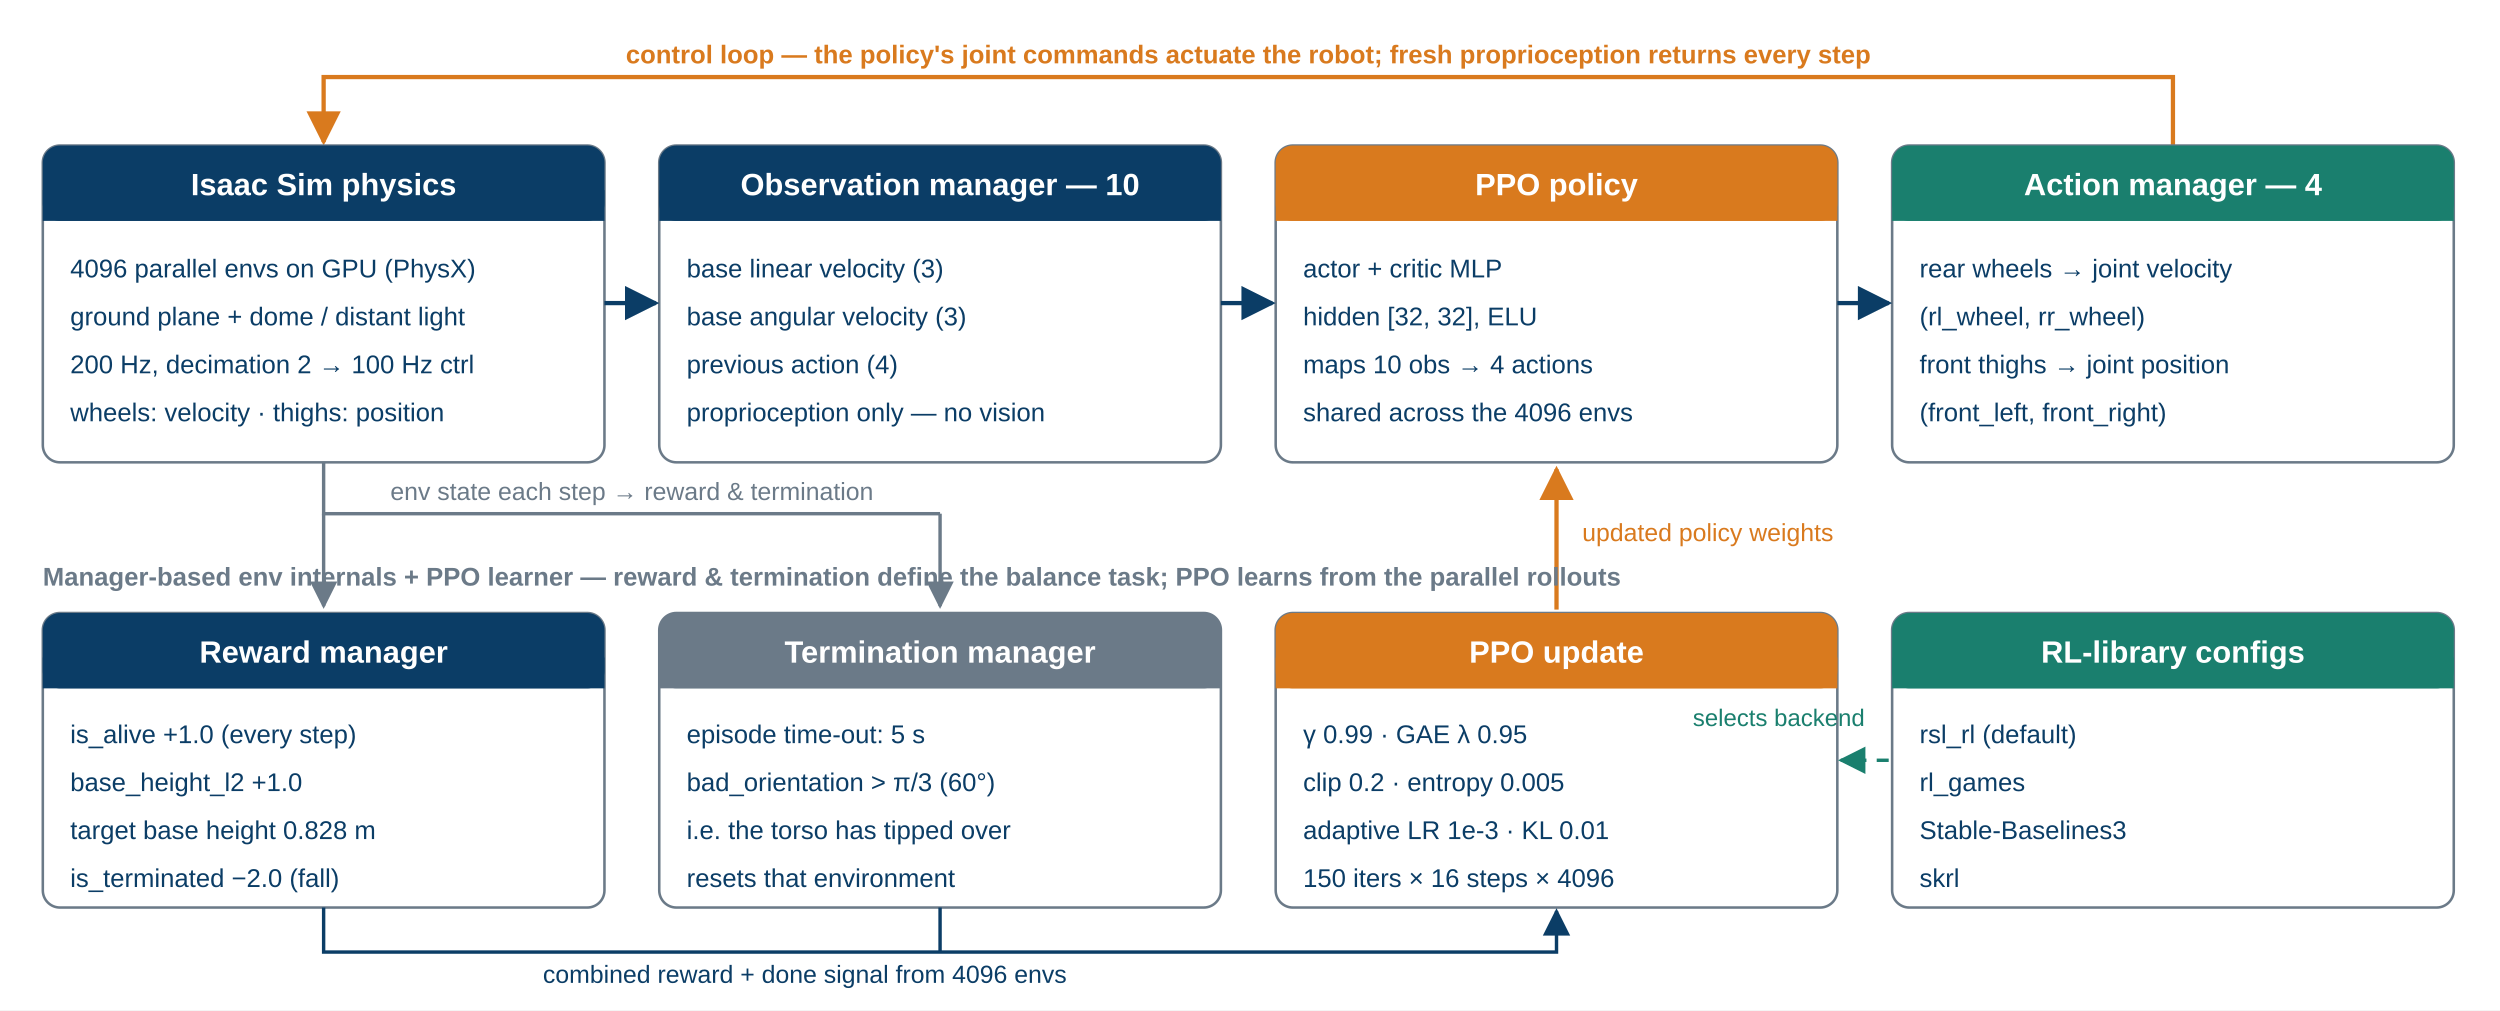
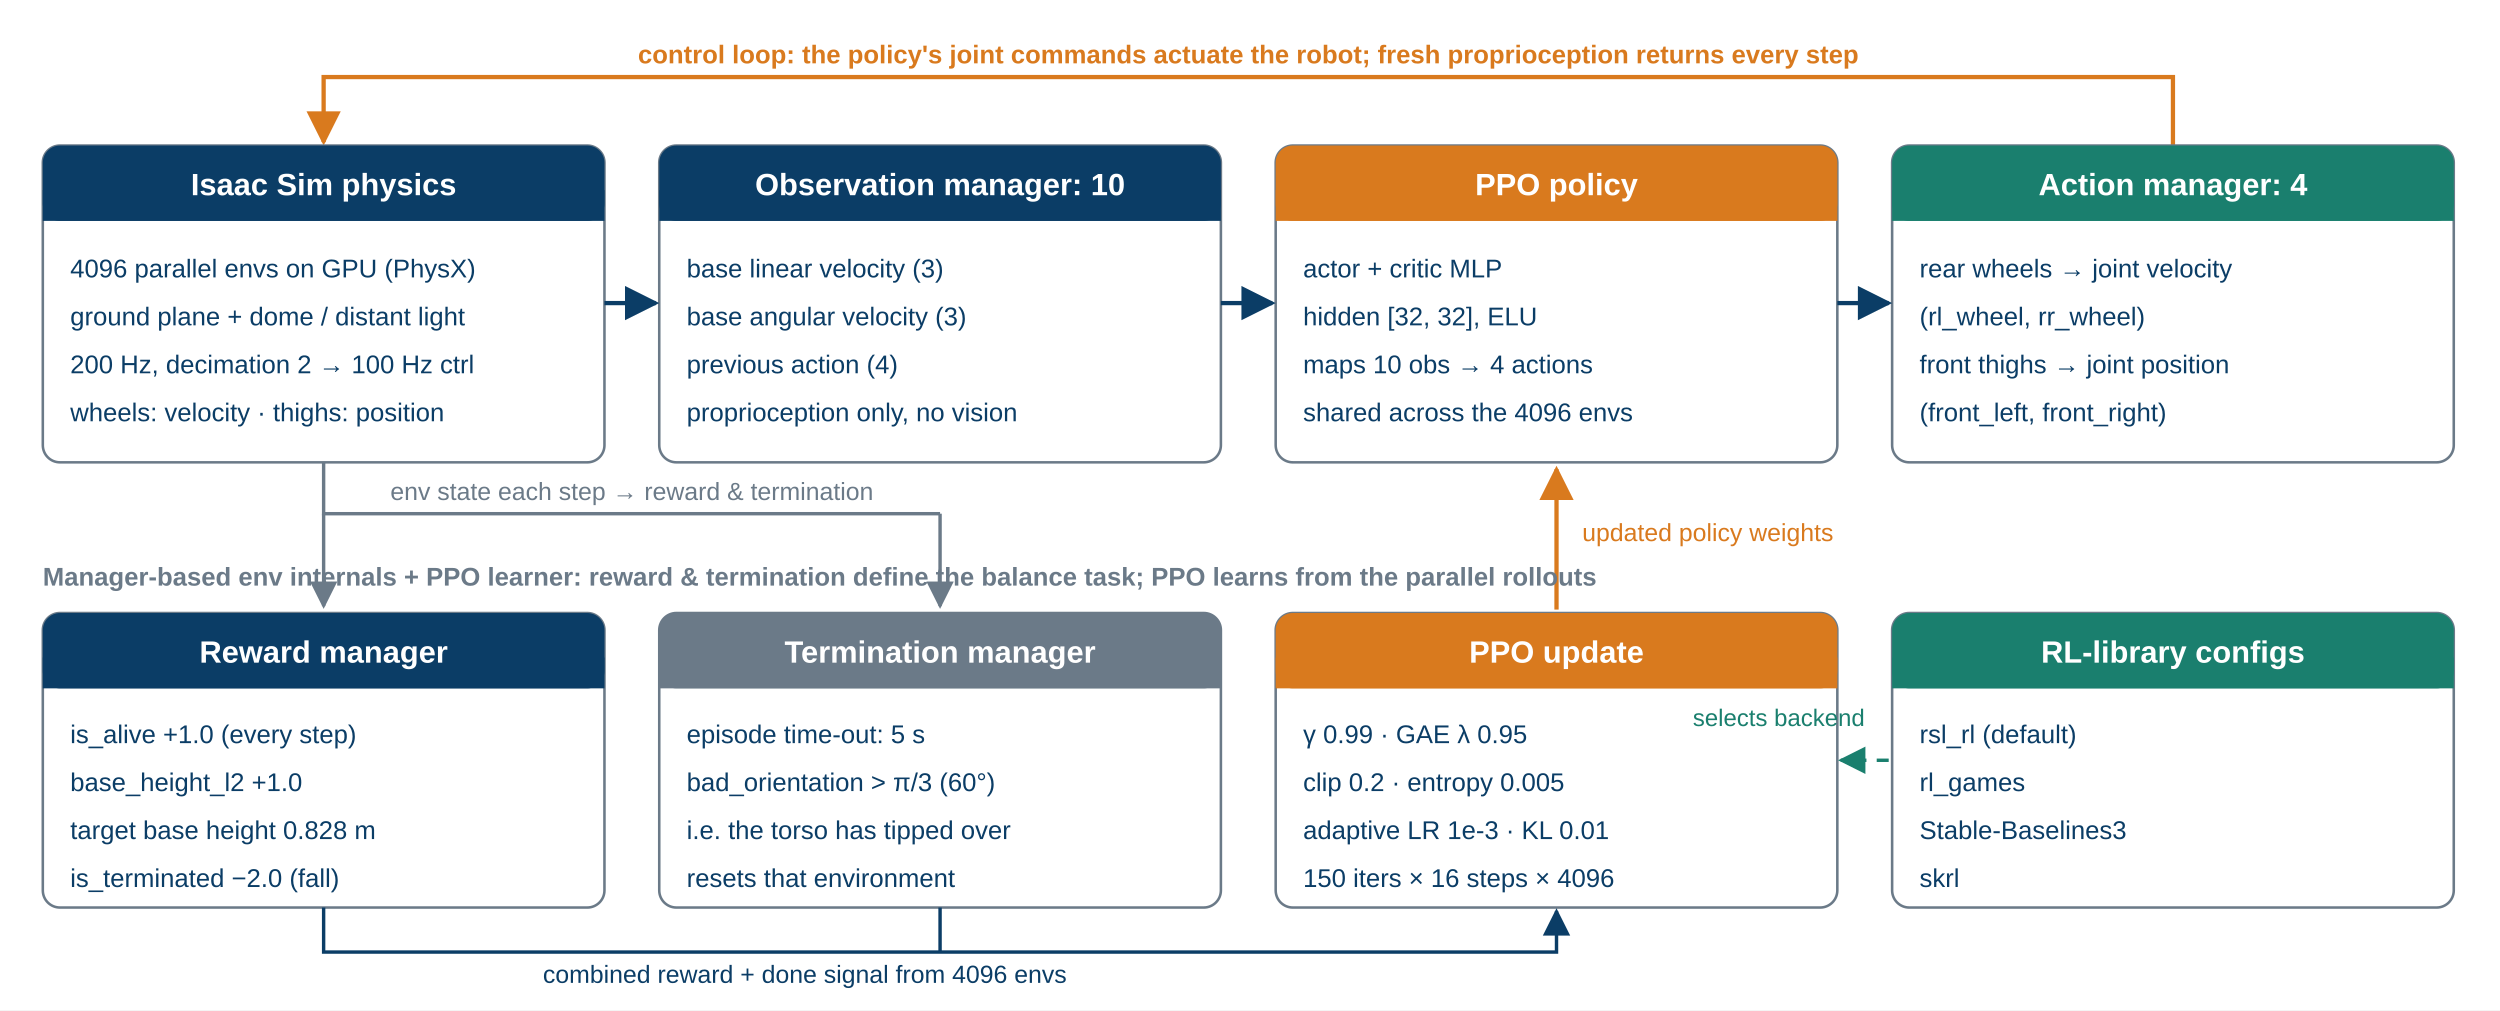
<svg xmlns="http://www.w3.org/2000/svg" viewBox="0 0 1460 590" width="1460" height="590" font-family="Segoe UI, Arial, sans-serif">
  <defs>
    <marker id="arr" viewBox="0 0 10 10" refX="9" refY="5" markerWidth="8" markerHeight="8" orient="auto-start-reverse">
      <path d="M0,0 L10,5 L0,10 z" fill="#6b7a88" />
    </marker>
    <marker id="arrB" viewBox="0 0 10 10" refX="9" refY="5" markerWidth="8" markerHeight="8" orient="auto-start-reverse">
      <path d="M0,0 L10,5 L0,10 z" fill="#0b3d66" />
    </marker>
    <marker id="arrO" viewBox="0 0 10 10" refX="9" refY="5" markerWidth="8" markerHeight="8" orient="auto-start-reverse">
      <path d="M0,0 L10,5 L0,10 z" fill="#d97a1e" />
    </marker>
    <marker id="arrT" viewBox="0 0 10 10" refX="9" refY="5" markerWidth="8" markerHeight="8" orient="auto-start-reverse">
      <path d="M0,0 L10,5 L0,10 z" fill="#1a7f6e" />
    </marker>
  </defs>
  <rect x="0" y="0" width="1460" height="590" fill="#ffffff" />
  <path d="M1269,85 V45 H189 V83" fill="none" stroke="#d97a1e" stroke-width="2.5" marker-end="url(#arrO)" />
-   <text x="729" y="37" font-size="15" fill="#d97a1e" text-anchor="middle" font-weight="600">control loop — the policy's joint commands actuate the robot; fresh proprioception returns every step</text>
+   <text x="729" y="37" font-size="15" fill="#d97a1e" text-anchor="middle" font-weight="600">control loop: the policy's joint commands actuate the robot; fresh proprioception returns every step</text>
  <rect x="25" y="85" width="328" height="185" rx="10" fill="#ffffff" stroke="#6b7a88" stroke-width="1.5" />
  <rect x="25" y="85" width="328" height="44" rx="10" fill="#0b3d66" />
  <rect x="25" y="111" width="328" height="18" fill="#0b3d66" />
  <text x="189" y="114" font-size="18" fill="#ffffff" text-anchor="middle" font-weight="700">Isaac Sim physics</text>
  <text x="41" y="162" font-size="15" fill="#0b3d66">4096 parallel envs on GPU (PhysX)</text>
  <text x="41" y="190" font-size="15" fill="#0b3d66">ground plane + dome / distant light</text>
  <text x="41" y="218" font-size="15" fill="#0b3d66">200 Hz, decimation 2 → 100 Hz ctrl</text>
  <text x="41" y="246" font-size="15" fill="#0b3d66">wheels: velocity · thighs: position</text>
  <rect x="385" y="85" width="328" height="185" rx="10" fill="#ffffff" stroke="#6b7a88" stroke-width="1.5" />
  <rect x="385" y="85" width="328" height="44" rx="10" fill="#0b3d66" />
  <rect x="385" y="111" width="328" height="18" fill="#0b3d66" />
-   <text x="549" y="114" font-size="18" fill="#ffffff" text-anchor="middle" font-weight="700">Observation manager — 10</text>
+   <text x="549" y="114" font-size="18" fill="#ffffff" text-anchor="middle" font-weight="700">Observation manager: 10</text>
  <text x="401" y="162" font-size="15" fill="#0b3d66">base linear velocity (3)</text>
  <text x="401" y="190" font-size="15" fill="#0b3d66">base angular velocity (3)</text>
  <text x="401" y="218" font-size="15" fill="#0b3d66">previous action (4)</text>
-   <text x="401" y="246" font-size="15" fill="#0b3d66">proprioception only — no vision</text>
+   <text x="401" y="246" font-size="15" fill="#0b3d66">proprioception only, no vision</text>
  <rect x="745" y="85" width="328" height="185" rx="10" fill="#ffffff" stroke="#6b7a88" stroke-width="1.5" />
  <rect x="745" y="85" width="328" height="44" rx="10" fill="#d97a1e" />
  <rect x="745" y="111" width="328" height="18" fill="#d97a1e" />
  <text x="909" y="114" font-size="18" fill="#ffffff" text-anchor="middle" font-weight="700">PPO policy</text>
  <text x="761" y="162" font-size="15" fill="#0b3d66">actor + critic MLP</text>
  <text x="761" y="190" font-size="15" fill="#0b3d66">hidden [32, 32], ELU</text>
  <text x="761" y="218" font-size="15" fill="#0b3d66">maps 10 obs → 4 actions</text>
  <text x="761" y="246" font-size="15" fill="#0b3d66">shared across the 4096 envs</text>
  <rect x="1105" y="85" width="328" height="185" rx="10" fill="#ffffff" stroke="#6b7a88" stroke-width="1.5" />
  <rect x="1105" y="85" width="328" height="44" rx="10" fill="#1a7f6e" />
  <rect x="1105" y="111" width="328" height="18" fill="#1a7f6e" />
-   <text x="1269" y="114" font-size="18" fill="#ffffff" text-anchor="middle" font-weight="700">Action manager — 4</text>
+   <text x="1269" y="114" font-size="18" fill="#ffffff" text-anchor="middle" font-weight="700">Action manager: 4</text>
  <text x="1121" y="162" font-size="15" fill="#0b3d66">rear wheels → joint velocity</text>
  <text x="1121" y="190" font-size="15" fill="#0b3d66">(rl_wheel, rr_wheel)</text>
  <text x="1121" y="218" font-size="15" fill="#0b3d66">front thighs → joint position</text>
  <text x="1121" y="246" font-size="15" fill="#0b3d66">(front_left, front_right)</text>
  <path d="M353,177 H383" fill="none" stroke="#0b3d66" stroke-width="2.5" marker-end="url(#arrB)" />
  <path d="M713,177 H743" fill="none" stroke="#0b3d66" stroke-width="2.5" marker-end="url(#arrB)" />
  <path d="M1073,177 H1103" fill="none" stroke="#0b3d66" stroke-width="2.5" marker-end="url(#arrB)" />
  <path d="M189,270 V300 H549" fill="none" stroke="#6b7a88" stroke-width="2" />
  <path d="M189,300 V354" fill="none" stroke="#6b7a88" stroke-width="2" marker-end="url(#arr)" />
  <path d="M549,300 V354" fill="none" stroke="#6b7a88" stroke-width="2" marker-end="url(#arr)" />
  <text x="369" y="292" font-size="14.5" fill="#6b7a88" text-anchor="middle">env state each step → reward &amp; termination</text>
  <path d="M909,356 V274" fill="none" stroke="#d97a1e" stroke-width="2.5" marker-end="url(#arrO)" />
  <text x="924" y="316" font-size="14.5" fill="#d97a1e">updated policy weights</text>
-   <text x="25" y="342" font-size="15" fill="#6b7a88" font-weight="600">Manager-based env internals + PPO learner — reward &amp; termination define the balance task; PPO learns from the parallel rollouts</text>
+   <text x="25" y="342" font-size="15" fill="#6b7a88" font-weight="600">Manager-based env internals + PPO learner: reward &amp; termination define the balance task; PPO learns from the parallel rollouts</text>
  <rect x="25" y="358" width="328" height="172" rx="10" fill="#ffffff" stroke="#6b7a88" stroke-width="1.5" />
  <rect x="25" y="358" width="328" height="44" rx="10" fill="#0b3d66" />
  <rect x="25" y="384" width="328" height="18" fill="#0b3d66" />
  <text x="189" y="387" font-size="18" fill="#ffffff" text-anchor="middle" font-weight="700">Reward manager</text>
  <text x="41" y="434" font-size="15" fill="#0b3d66">is_alive  +1.0 (every step)</text>
  <text x="41" y="462" font-size="15" fill="#0b3d66">base_height_l2  +1.0</text>
  <text x="41" y="490" font-size="15" fill="#0b3d66">target base height 0.828 m</text>
  <text x="41" y="518" font-size="15" fill="#0b3d66">is_terminated  −2.0 (fall)</text>
  <rect x="385" y="358" width="328" height="172" rx="10" fill="#ffffff" stroke="#6b7a88" stroke-width="1.5" />
  <rect x="385" y="358" width="328" height="44" rx="10" fill="#6b7a88" />
  <rect x="385" y="384" width="328" height="18" fill="#6b7a88" />
  <text x="549" y="387" font-size="18" fill="#ffffff" text-anchor="middle" font-weight="700">Termination manager</text>
  <text x="401" y="434" font-size="15" fill="#0b3d66">episode time-out: 5 s</text>
  <text x="401" y="462" font-size="15" fill="#0b3d66">bad_orientation &gt; π/3 (60°)</text>
  <text x="401" y="490" font-size="15" fill="#0b3d66">i.e. the torso has tipped over</text>
  <text x="401" y="518" font-size="15" fill="#0b3d66">resets that environment</text>
  <rect x="745" y="358" width="328" height="172" rx="10" fill="#ffffff" stroke="#6b7a88" stroke-width="1.5" />
  <rect x="745" y="358" width="328" height="44" rx="10" fill="#d97a1e" />
  <rect x="745" y="384" width="328" height="18" fill="#d97a1e" />
  <text x="909" y="387" font-size="18" fill="#ffffff" text-anchor="middle" font-weight="700">PPO update</text>
  <text x="761" y="434" font-size="15" fill="#0b3d66">γ 0.99 · GAE λ 0.95</text>
  <text x="761" y="462" font-size="15" fill="#0b3d66">clip 0.2 · entropy 0.005</text>
  <text x="761" y="490" font-size="15" fill="#0b3d66">adaptive LR 1e-3 · KL 0.01</text>
  <text x="761" y="518" font-size="15" fill="#0b3d66">150 iters × 16 steps × 4096</text>
  <rect x="1105" y="358" width="328" height="172" rx="10" fill="#ffffff" stroke="#6b7a88" stroke-width="1.5" />
  <rect x="1105" y="358" width="328" height="44" rx="10" fill="#1a7f6e" />
  <rect x="1105" y="384" width="328" height="18" fill="#1a7f6e" />
  <text x="1269" y="387" font-size="18" fill="#ffffff" text-anchor="middle" font-weight="700">RL-library configs</text>
  <text x="1121" y="434" font-size="15" fill="#0b3d66">rsl_rl  (default)</text>
  <text x="1121" y="462" font-size="15" fill="#0b3d66">rl_games</text>
  <text x="1121" y="490" font-size="15" fill="#0b3d66">Stable-Baselines3</text>
  <text x="1121" y="518" font-size="15" fill="#0b3d66">skrl</text>
  <path d="M189,530 V556 H909 V532" fill="none" stroke="#0b3d66" stroke-width="2" marker-end="url(#arrB)" />
  <path d="M549,530 V556" fill="none" stroke="#0b3d66" stroke-width="2" />
  <text x="470" y="574" font-size="14.5" fill="#0b3d66" text-anchor="middle">combined reward + done signal from 4096 envs</text>
  <path d="M1103,444 H1075" fill="none" stroke="#1a7f6e" stroke-width="2" stroke-dasharray="7,6" marker-end="url(#arrT)" />
  <text x="1089" y="424" font-size="14" fill="#1a7f6e" text-anchor="end">selects backend</text>
</svg>
